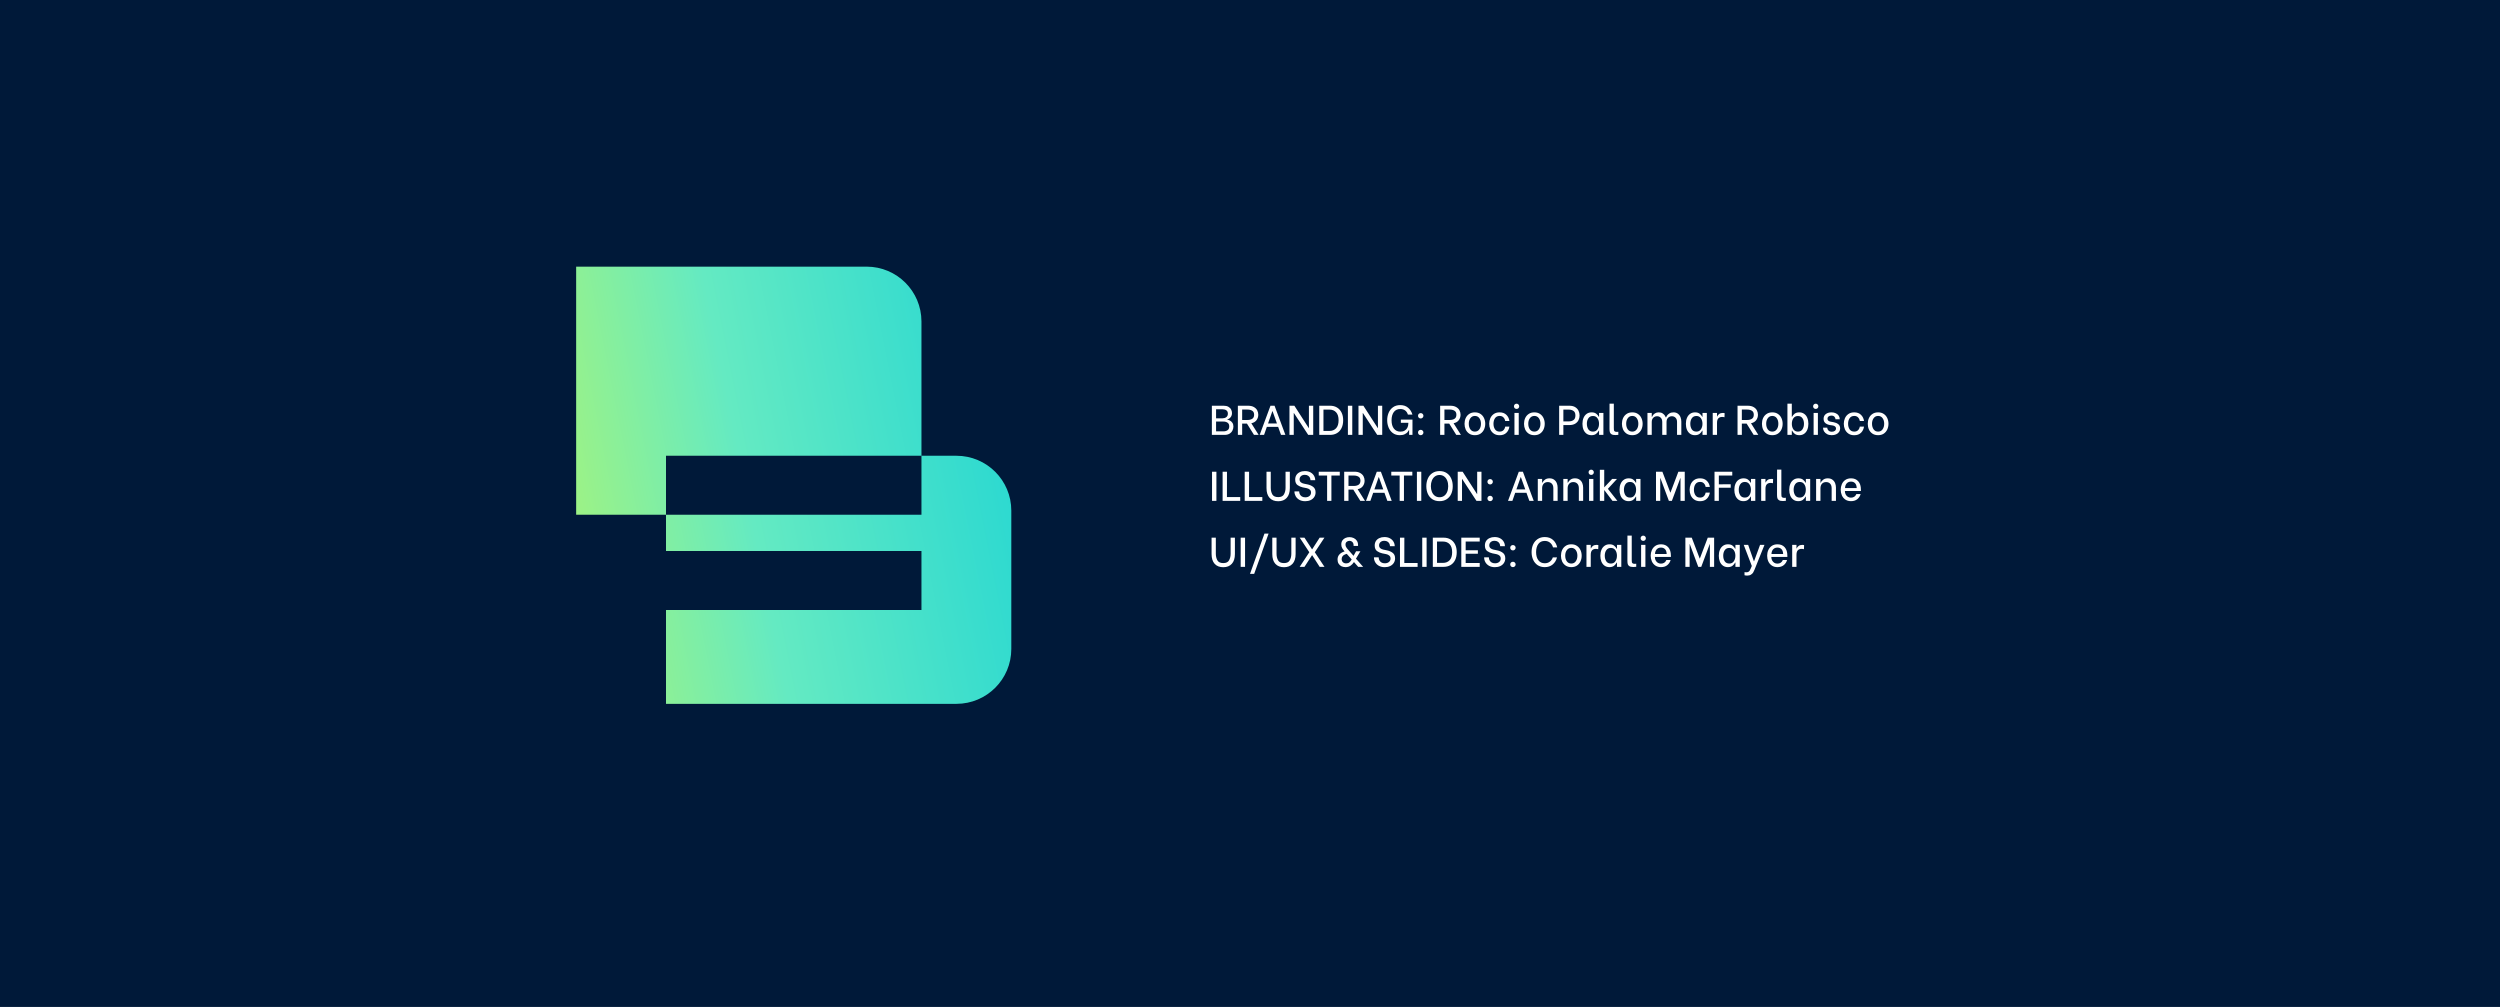
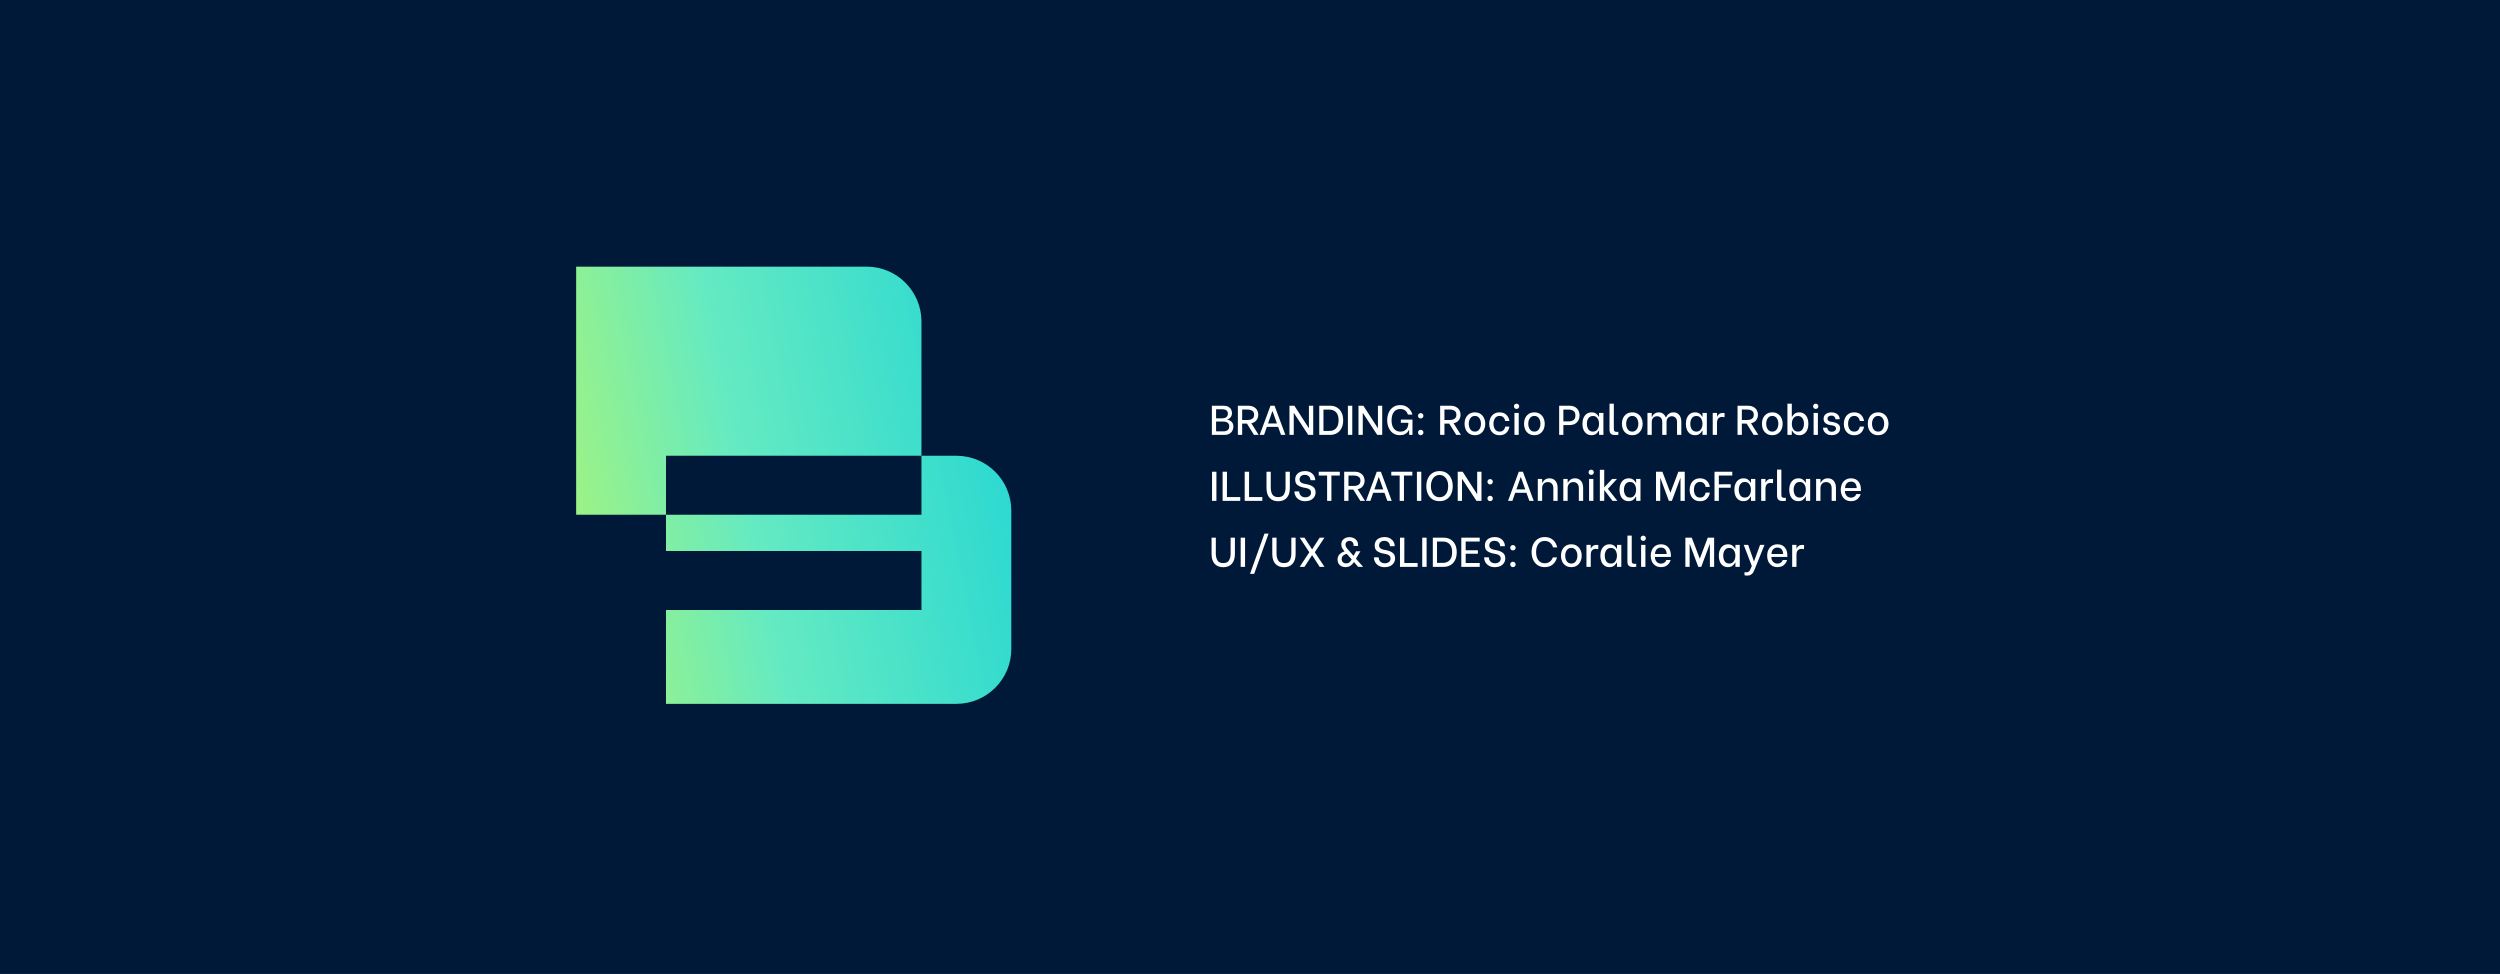
- <svg xmlns="http://www.w3.org/2000/svg" width="1440" height="580" viewBox="0 0 1440 580" fill="none">
-   <rect width="1440" height="580" fill="#001939" />
-   <path fill-rule="evenodd" clip-rule="evenodd" d="M499.157 153.587H331.861V296.484H383.615V317.388H530.761V351.355H383.615V405.413H550.911C568.365 405.413 582.514 391.264 582.514 373.81V294.119C582.514 276.665 568.365 262.516 550.911 262.516H530.761V296.483H383.615V262.516H530.761V185.19C530.761 167.736 516.611 153.587 499.157 153.587Z" fill="url(#paint0_linear_322:1119)" />
+ <svg xmlns="http://www.w3.org/2000/svg" width="1440" height="561" viewBox="0 0 1440 561" fill="none">
+   <rect width="1440" height="561" fill="#001939" />
  <path d="M698.036 233.7H704.876C705.98 233.7 706.884 233.908 707.588 234.324C708.308 234.74 708.828 235.276 709.148 235.932C709.468 236.572 709.628 237.252 709.628 237.972C709.628 238.676 709.484 239.284 709.196 239.796C708.908 240.308 708.548 240.716 708.116 241.02C707.7 241.308 707.3 241.492 706.916 241.572V241.716C707.364 241.764 707.86 241.932 708.404 242.22C708.948 242.492 709.42 242.916 709.82 243.492C710.236 244.068 710.444 244.796 710.444 245.676C710.444 246.476 710.26 247.244 709.892 247.98C709.54 248.716 708.98 249.324 708.212 249.804C707.444 250.268 706.476 250.5 705.308 250.5H698.036V233.7ZM704.156 240.948C704.988 240.948 705.708 240.732 706.316 240.3C706.94 239.852 707.252 239.172 707.252 238.26C707.252 237.38 706.956 236.74 706.364 236.34C705.772 235.94 705.036 235.74 704.156 235.74H700.46V240.948H704.156ZM704.708 248.46C705.636 248.46 706.42 248.244 707.06 247.812C707.716 247.364 708.044 246.628 708.044 245.604C708.044 244.612 707.716 243.9 707.06 243.468C706.42 243.036 705.636 242.82 704.708 242.82H700.46V248.46H704.708ZM718.244 243.996H715.484V250.5H713.012V233.7H718.892C720.252 233.7 721.372 233.956 722.252 234.468C723.132 234.964 723.772 235.604 724.172 236.388C724.572 237.172 724.772 238.004 724.772 238.884C724.772 240.036 724.444 241.068 723.788 241.98C723.132 242.892 722.124 243.5 720.764 243.804L724.988 250.5H722.3L718.244 243.996ZM715.484 241.908H718.556C719.628 241.908 720.532 241.684 721.268 241.236C722.004 240.772 722.372 239.988 722.372 238.884C722.372 237.796 722.004 237.028 721.268 236.58C720.532 236.132 719.628 235.908 718.556 235.908H715.484V241.908ZM736.21 245.868H729.706L728.098 250.5H725.578L731.794 233.7H734.146L740.386 250.5H737.866L736.21 245.868ZM735.514 243.9L732.994 236.844H732.874L730.402 243.9H735.514ZM742.731 233.7H745.563L753.867 246.588H753.939V233.7H756.411V250.5H753.531L745.275 237.876H745.203V250.5H742.731V233.7ZM759.887 233.7H766.151C767.655 233.7 768.967 234.036 770.087 234.708C771.223 235.38 772.103 236.348 772.727 237.612C773.351 238.876 773.663 240.364 773.663 242.076C773.663 243.804 773.351 245.308 772.727 246.588C772.103 247.852 771.223 248.82 770.087 249.492C768.951 250.164 767.631 250.5 766.127 250.5H759.887V233.7ZM765.743 248.22C767.343 248.22 768.623 247.708 769.583 246.684C770.543 245.66 771.023 244.124 771.023 242.076C771.023 240.028 770.543 238.492 769.583 237.468C768.639 236.444 767.359 235.932 765.743 235.932H762.311V248.22H765.743ZM776.39 233.7H778.91V250.5H776.39V233.7ZM782.481 233.7H785.313L793.617 246.588H793.689V233.7H796.161V250.5H793.281L785.025 237.876H784.953V250.5H782.481V233.7ZM806.313 250.668C804.697 250.668 803.337 250.252 802.233 249.42C801.145 248.588 800.337 247.516 799.809 246.204C799.281 244.892 799.017 243.508 799.017 242.052C799.017 240.564 799.281 239.164 799.809 237.852C800.353 236.524 801.185 235.444 802.305 234.612C803.441 233.764 804.849 233.34 806.529 233.34C808.417 233.34 809.945 233.86 811.113 234.9C812.297 235.924 813.113 237.228 813.561 238.812H810.945C810.641 237.788 810.121 236.996 809.385 236.436C808.665 235.876 807.713 235.596 806.529 235.596C804.945 235.596 803.713 236.18 802.833 237.348C801.969 238.516 801.537 240.1 801.537 242.1C801.537 244.148 801.993 245.748 802.905 246.9C803.817 248.052 805.065 248.628 806.649 248.628C807.593 248.628 808.401 248.428 809.073 248.028C809.761 247.628 810.281 247.084 810.633 246.396C810.985 245.708 811.169 244.94 811.185 244.092L811.209 243.516H806.889V241.692H813.585V250.5H811.665V247.812H811.473C811.233 248.228 810.977 248.612 810.705 248.964C810.449 249.3 809.945 249.668 809.193 250.068C808.441 250.468 807.481 250.668 806.313 250.668ZM818.333 250.668C817.885 250.668 817.509 250.516 817.205 250.212C816.917 249.908 816.773 249.54 816.773 249.108C816.773 248.676 816.917 248.316 817.205 248.028C817.509 247.724 817.885 247.572 818.333 247.572C818.781 247.572 819.149 247.724 819.437 248.028C819.741 248.316 819.893 248.676 819.893 249.108C819.893 249.54 819.741 249.908 819.437 250.212C819.149 250.516 818.781 250.668 818.333 250.668ZM818.333 241.044C817.885 241.044 817.509 240.892 817.205 240.588C816.917 240.284 816.773 239.916 816.773 239.484C816.773 239.052 816.917 238.692 817.205 238.404C817.509 238.1 817.885 237.948 818.333 237.948C818.781 237.948 819.149 238.1 819.437 238.404C819.741 238.692 819.893 239.052 819.893 239.484C819.893 239.916 819.741 240.284 819.437 240.588C819.149 240.892 818.781 241.044 818.333 241.044ZM834.752 243.996H831.992V250.5H829.52V233.7H835.4C836.76 233.7 837.88 233.956 838.76 234.468C839.64 234.964 840.28 235.604 840.68 236.388C841.08 237.172 841.28 238.004 841.28 238.884C841.28 240.036 840.952 241.068 840.296 241.98C839.64 242.892 838.632 243.5 837.272 243.804L841.496 250.5H838.808L834.752 243.996ZM831.992 241.908H835.064C836.136 241.908 837.04 241.684 837.776 241.236C838.512 240.772 838.88 239.988 838.88 238.884C838.88 237.796 838.512 237.028 837.776 236.58C837.04 236.132 836.136 235.908 835.064 235.908H831.992V241.908ZM849.523 250.668C848.227 250.668 847.131 250.364 846.235 249.756C845.339 249.148 844.667 248.348 844.219 247.356C843.787 246.348 843.571 245.268 843.571 244.116C843.571 242.948 843.787 241.868 844.219 240.876C844.667 239.868 845.339 239.06 846.235 238.452C847.131 237.828 848.227 237.516 849.523 237.516C850.819 237.516 851.915 237.828 852.811 238.452C853.707 239.06 854.379 239.868 854.827 240.876C855.275 241.868 855.499 242.94 855.499 244.092C855.499 245.244 855.275 246.324 854.827 247.332C854.379 248.324 853.707 249.132 852.811 249.756C851.915 250.364 850.819 250.668 849.523 250.668ZM849.523 248.604C850.627 248.604 851.483 248.172 852.091 247.308C852.715 246.444 853.027 245.364 853.027 244.068C853.027 242.772 852.715 241.7 852.091 240.852C851.483 240.004 850.627 239.58 849.523 239.58C848.435 239.58 847.579 240.012 846.955 240.876C846.331 241.724 846.019 242.788 846.019 244.068C846.019 245.364 846.323 246.444 846.931 247.308C847.555 248.172 848.419 248.604 849.523 248.604ZM863.774 250.692C862.446 250.692 861.334 250.38 860.438 249.756C859.542 249.132 858.87 248.324 858.422 247.332C857.99 246.324 857.774 245.244 857.774 244.092C857.774 242.956 857.99 241.892 858.422 240.9C858.87 239.892 859.542 239.076 860.438 238.452C861.334 237.828 862.446 237.516 863.774 237.516C865.422 237.516 866.726 237.996 867.686 238.956C868.646 239.9 869.222 241.076 869.414 242.484H866.99C866.846 241.62 866.502 240.924 865.958 240.396C865.43 239.852 864.71 239.58 863.798 239.58C862.614 239.58 861.726 240.012 861.134 240.876C860.542 241.74 860.246 242.812 860.246 244.092C860.246 245.372 860.542 246.444 861.134 247.308C861.726 248.172 862.614 248.604 863.798 248.604C864.71 248.604 865.43 248.34 865.958 247.812C866.502 247.284 866.846 246.588 866.99 245.724H869.414C869.222 247.132 868.646 248.316 867.686 249.276C866.726 250.22 865.422 250.692 863.774 250.692ZM872.323 237.852H874.795V250.5H872.323V237.852ZM873.547 235.548C873.115 235.548 872.755 235.404 872.467 235.116C872.179 234.828 872.035 234.468 872.035 234.036C872.035 233.604 872.179 233.244 872.467 232.956C872.755 232.668 873.115 232.524 873.547 232.524C873.979 232.524 874.339 232.676 874.627 232.98C874.915 233.268 875.059 233.62 875.059 234.036C875.059 234.452 874.915 234.812 874.627 235.116C874.339 235.404 873.979 235.548 873.547 235.548ZM883.789 250.668C882.493 250.668 881.397 250.364 880.501 249.756C879.605 249.148 878.933 248.348 878.485 247.356C878.053 246.348 877.837 245.268 877.837 244.116C877.837 242.948 878.053 241.868 878.485 240.876C878.933 239.868 879.605 239.06 880.501 238.452C881.397 237.828 882.493 237.516 883.789 237.516C885.085 237.516 886.181 237.828 887.077 238.452C887.973 239.06 888.645 239.868 889.093 240.876C889.541 241.868 889.765 242.94 889.765 244.092C889.765 245.244 889.541 246.324 889.093 247.332C888.645 248.324 887.973 249.132 887.077 249.756C886.181 250.364 885.085 250.668 883.789 250.668ZM883.789 248.604C884.893 248.604 885.749 248.172 886.357 247.308C886.981 246.444 887.293 245.364 887.293 244.068C887.293 242.772 886.981 241.7 886.357 240.852C885.749 240.004 884.893 239.58 883.789 239.58C882.701 239.58 881.845 240.012 881.221 240.876C880.597 241.724 880.285 242.788 880.285 244.068C880.285 245.364 880.589 246.444 881.197 247.308C881.821 248.172 882.685 248.604 883.789 248.604ZM903.955 233.7C905.315 233.7 906.435 233.972 907.315 234.516C908.195 235.06 908.835 235.756 909.235 236.604C909.635 237.452 909.835 238.356 909.835 239.316C909.835 240.26 909.635 241.148 909.235 241.98C908.835 242.812 908.195 243.5 907.315 244.044C906.435 244.572 905.315 244.836 903.955 244.836H900.499V250.5H898.075V233.7H903.955ZM903.619 242.724C904.691 242.724 905.595 242.468 906.331 241.956C907.067 241.444 907.435 240.564 907.435 239.316C907.435 238.068 907.067 237.196 906.331 236.7C905.595 236.188 904.691 235.932 903.619 235.932H900.499V242.724H903.619ZM916.698 250.668C915.61 250.668 914.674 250.388 913.89 249.828C913.106 249.268 912.506 248.492 912.09 247.5C911.69 246.508 911.49 245.38 911.49 244.116C911.49 242.836 911.698 241.7 912.114 240.708C912.53 239.716 913.13 238.94 913.914 238.38C914.714 237.804 915.666 237.516 916.77 237.516C917.874 237.516 918.754 237.772 919.41 238.284C920.066 238.796 920.562 239.388 920.898 240.06H921.066V237.852H923.562V250.5H921.066V248.052H920.898C920.546 248.756 920.034 249.372 919.362 249.9C918.69 250.412 917.802 250.668 916.698 250.668ZM917.538 248.604C918.674 248.604 919.538 248.172 920.13 247.308C920.738 246.428 921.042 245.356 921.042 244.092C921.042 242.828 920.738 241.764 920.13 240.9C919.538 240.036 918.674 239.604 917.538 239.604C916.386 239.604 915.514 240.036 914.922 240.9C914.33 241.764 914.034 242.82 914.034 244.068C914.034 245.348 914.322 246.428 914.898 247.308C915.49 248.172 916.37 248.604 917.538 248.604ZM930.477 250.596C929.453 250.596 928.693 250.436 928.197 250.116C927.701 249.796 927.389 249.388 927.261 248.892C927.133 248.38 927.069 247.724 927.069 246.924L927.093 232.5H929.565V246.492C929.565 247.084 929.589 247.524 929.637 247.812C929.701 248.1 929.861 248.332 930.117 248.508C930.373 248.684 930.781 248.772 931.341 248.772C931.645 248.772 931.917 248.748 932.157 248.7V250.476C931.485 250.556 930.925 250.596 930.477 250.596ZM940.179 250.668C938.883 250.668 937.787 250.364 936.891 249.756C935.995 249.148 935.323 248.348 934.875 247.356C934.443 246.348 934.227 245.268 934.227 244.116C934.227 242.948 934.443 241.868 934.875 240.876C935.323 239.868 935.995 239.06 936.891 238.452C937.787 237.828 938.883 237.516 940.179 237.516C941.475 237.516 942.571 237.828 943.467 238.452C944.363 239.06 945.035 239.868 945.483 240.876C945.931 241.868 946.155 242.94 946.155 244.092C946.155 245.244 945.931 246.324 945.483 247.332C945.035 248.324 944.363 249.132 943.467 249.756C942.571 250.364 941.475 250.668 940.179 250.668ZM940.179 248.604C941.283 248.604 942.139 248.172 942.747 247.308C943.371 246.444 943.683 245.364 943.683 244.068C943.683 242.772 943.371 241.7 942.747 240.852C942.139 240.004 941.283 239.58 940.179 239.58C939.091 239.58 938.235 240.012 937.611 240.876C936.987 241.724 936.675 242.788 936.675 244.068C936.675 245.364 936.979 246.444 937.587 247.308C938.211 248.172 939.075 248.604 940.179 248.604ZM948.934 237.852H951.406V240.084H951.598C951.646 239.892 951.806 239.596 952.078 239.196C952.35 238.796 952.766 238.42 953.326 238.068C953.886 237.7 954.59 237.516 955.438 237.516C956.35 237.516 957.102 237.724 957.694 238.14C958.302 238.556 958.75 239.004 959.038 239.484C959.326 239.964 959.47 240.268 959.47 240.396H959.662C959.742 240.172 959.918 239.844 960.19 239.412C960.478 238.964 960.934 238.54 961.558 238.14C962.198 237.724 962.99 237.516 963.934 237.516C964.974 237.516 965.83 237.788 966.502 238.332C967.19 238.86 967.686 239.532 967.99 240.348C968.294 241.148 968.446 241.98 968.446 242.844V250.5H965.974V243.084C965.974 241.996 965.686 241.172 965.11 240.612C964.55 240.036 963.854 239.748 963.022 239.748C962.158 239.748 961.422 240.044 960.814 240.636C960.222 241.212 959.926 242.028 959.926 243.084V250.5H957.454V243.084C957.454 241.996 957.166 241.172 956.59 240.612C956.03 240.036 955.334 239.748 954.502 239.748C953.638 239.748 952.902 240.044 952.294 240.636C951.702 241.212 951.406 242.028 951.406 243.084V250.5H948.934V237.852ZM976.276 250.668C975.188 250.668 974.252 250.388 973.468 249.828C972.684 249.268 972.084 248.492 971.668 247.5C971.268 246.508 971.068 245.38 971.068 244.116C971.068 242.836 971.276 241.7 971.692 240.708C972.108 239.716 972.708 238.94 973.492 238.38C974.292 237.804 975.244 237.516 976.348 237.516C977.452 237.516 978.332 237.772 978.988 238.284C979.644 238.796 980.14 239.388 980.476 240.06H980.644V237.852H983.14V250.5H980.644V248.052H980.476C980.124 248.756 979.612 249.372 978.94 249.9C978.268 250.412 977.38 250.668 976.276 250.668ZM977.116 248.604C978.252 248.604 979.116 248.172 979.708 247.308C980.316 246.428 980.62 245.356 980.62 244.092C980.62 242.828 980.316 241.764 979.708 240.9C979.116 240.036 978.252 239.604 977.116 239.604C975.964 239.604 975.092 240.036 974.5 240.9C973.908 241.764 973.612 242.82 973.612 244.068C973.612 245.348 973.9 246.428 974.476 247.308C975.068 248.172 975.948 248.604 977.116 248.604ZM986.528 237.852H989V239.868H989.144C989.352 239.308 989.72 238.836 990.248 238.452C990.792 238.052 991.488 237.852 992.336 237.852C992.56 237.852 992.752 237.86 992.912 237.876C993.072 237.892 993.232 237.932 993.392 237.996L993.296 240.348C992.864 240.22 992.416 240.156 991.952 240.156C991.008 240.156 990.28 240.428 989.768 240.972C989.256 241.5 989 242.38 989 243.612V250.5H986.528V237.852ZM1006.06 243.996H1003.3V250.5H1000.82V233.7H1006.7C1008.06 233.7 1009.18 233.956 1010.06 234.468C1010.94 234.964 1011.58 235.604 1011.98 236.388C1012.38 237.172 1012.58 238.004 1012.58 238.884C1012.58 240.036 1012.26 241.068 1011.6 241.98C1010.94 242.892 1009.94 243.5 1008.58 243.804L1012.8 250.5H1010.11L1006.06 243.996ZM1003.3 241.908H1006.37C1007.44 241.908 1008.34 241.684 1009.08 241.236C1009.82 240.772 1010.18 239.988 1010.18 238.884C1010.18 237.796 1009.82 237.028 1009.08 236.58C1008.34 236.132 1007.44 235.908 1006.37 235.908H1003.3V241.908ZM1020.83 250.668C1019.53 250.668 1018.44 250.364 1017.54 249.756C1016.64 249.148 1015.97 248.348 1015.52 247.356C1015.09 246.348 1014.88 245.268 1014.88 244.116C1014.88 242.948 1015.09 241.868 1015.52 240.876C1015.97 239.868 1016.64 239.06 1017.54 238.452C1018.44 237.828 1019.53 237.516 1020.83 237.516C1022.12 237.516 1023.22 237.828 1024.12 238.452C1025.01 239.06 1025.68 239.868 1026.13 240.876C1026.58 241.868 1026.8 242.94 1026.8 244.092C1026.8 245.244 1026.58 246.324 1026.13 247.332C1025.68 248.324 1025.01 249.132 1024.12 249.756C1023.22 250.364 1022.12 250.668 1020.83 250.668ZM1020.83 248.604C1021.93 248.604 1022.79 248.172 1023.4 247.308C1024.02 246.444 1024.33 245.364 1024.33 244.068C1024.33 242.772 1024.02 241.7 1023.4 240.852C1022.79 240.004 1021.93 239.58 1020.83 239.58C1019.74 239.58 1018.88 240.012 1018.26 240.876C1017.64 241.724 1017.32 242.788 1017.32 244.068C1017.32 245.364 1017.63 246.444 1018.24 247.308C1018.86 248.172 1019.72 248.604 1020.83 248.604ZM1036.42 250.668C1035.33 250.668 1034.45 250.412 1033.78 249.9C1033.11 249.372 1032.6 248.756 1032.25 248.052H1032.08V250.5H1029.56V232.5H1032.08V240.06H1032.25C1032.58 239.388 1033.08 238.796 1033.73 238.284C1034.39 237.772 1035.27 237.516 1036.37 237.516C1037.48 237.516 1038.42 237.804 1039.21 238.38C1040.01 238.94 1040.61 239.716 1041.01 240.708C1041.42 241.7 1041.63 242.836 1041.63 244.116C1041.63 245.38 1041.42 246.508 1041.01 247.5C1040.61 248.492 1040.01 249.268 1039.23 249.828C1038.45 250.388 1037.51 250.668 1036.42 250.668ZM1035.61 248.604C1036.76 248.604 1037.62 248.172 1038.2 247.308C1038.79 246.444 1039.09 245.372 1039.09 244.092C1039.09 242.828 1038.8 241.772 1038.22 240.924C1037.65 240.06 1036.77 239.628 1035.61 239.628C1034.47 239.628 1033.6 240.06 1032.99 240.924C1032.4 241.788 1032.1 242.852 1032.1 244.116C1032.1 245.38 1032.4 246.444 1032.99 247.308C1033.6 248.172 1034.47 248.604 1035.61 248.604ZM1044.64 237.852H1047.11V250.5H1044.64V237.852ZM1045.86 235.548C1045.43 235.548 1045.07 235.404 1044.78 235.116C1044.49 234.828 1044.35 234.468 1044.35 234.036C1044.35 233.604 1044.49 233.244 1044.78 232.956C1045.07 232.668 1045.43 232.524 1045.86 232.524C1046.29 232.524 1046.65 232.676 1046.94 232.98C1047.23 233.268 1047.37 233.62 1047.37 234.036C1047.37 234.452 1047.23 234.812 1046.94 235.116C1046.65 235.404 1046.29 235.548 1045.86 235.548ZM1055.09 250.668C1054.05 250.668 1053.16 250.468 1052.41 250.068C1051.65 249.668 1051.08 249.148 1050.68 248.508C1050.28 247.852 1050.08 247.172 1050.08 246.468V246.348H1052.53V246.444C1052.53 247.02 1052.76 247.54 1053.22 248.004C1053.69 248.452 1054.33 248.676 1055.17 248.676C1055.85 248.676 1056.42 248.508 1056.87 248.172C1057.32 247.836 1057.54 247.38 1057.54 246.804C1057.54 246.308 1057.37 245.924 1057.01 245.652C1056.66 245.364 1056.21 245.172 1055.67 245.076L1054.09 244.836C1053.06 244.676 1052.19 244.316 1051.47 243.756C1050.75 243.18 1050.39 242.348 1050.39 241.26C1050.39 240.076 1050.81 239.156 1051.66 238.5C1052.51 237.844 1053.61 237.516 1054.95 237.516C1055.93 237.516 1056.77 237.7 1057.49 238.068C1058.21 238.42 1058.76 238.892 1059.13 239.484C1059.49 240.076 1059.68 240.716 1059.68 241.404V241.5H1057.23V241.452C1057.23 240.972 1057.04 240.508 1056.65 240.06C1056.27 239.612 1055.68 239.388 1054.88 239.388C1054.21 239.388 1053.66 239.556 1053.25 239.892C1052.83 240.228 1052.62 240.668 1052.62 241.212C1052.62 241.676 1052.8 242.052 1053.15 242.34C1053.5 242.628 1053.94 242.812 1054.47 242.892L1056.2 243.204C1057.25 243.396 1058.13 243.772 1058.84 244.332C1059.56 244.892 1059.92 245.708 1059.92 246.78C1059.92 247.548 1059.71 248.228 1059.29 248.82C1058.88 249.412 1058.3 249.868 1057.57 250.188C1056.83 250.508 1056.01 250.668 1055.09 250.668ZM1068.03 250.692C1066.7 250.692 1065.59 250.38 1064.7 249.756C1063.8 249.132 1063.13 248.324 1062.68 247.332C1062.25 246.324 1062.03 245.244 1062.03 244.092C1062.03 242.956 1062.25 241.892 1062.68 240.9C1063.13 239.892 1063.8 239.076 1064.7 238.452C1065.59 237.828 1066.7 237.516 1068.03 237.516C1069.68 237.516 1070.98 237.996 1071.94 238.956C1072.9 239.9 1073.48 241.076 1073.67 242.484H1071.25C1071.1 241.62 1070.76 240.924 1070.22 240.396C1069.69 239.852 1068.97 239.58 1068.06 239.58C1066.87 239.58 1065.98 240.012 1065.39 240.876C1064.8 241.74 1064.5 242.812 1064.5 244.092C1064.5 245.372 1064.8 246.444 1065.39 247.308C1065.98 248.172 1066.87 248.604 1068.06 248.604C1068.97 248.604 1069.69 248.34 1070.22 247.812C1070.76 247.284 1071.1 246.588 1071.25 245.724H1073.67C1073.48 247.132 1072.9 248.316 1071.94 249.276C1070.98 250.22 1069.68 250.692 1068.03 250.692ZM1081.79 250.668C1080.49 250.668 1079.4 250.364 1078.5 249.756C1077.6 249.148 1076.93 248.348 1076.48 247.356C1076.05 246.348 1075.84 245.268 1075.84 244.116C1075.84 242.948 1076.05 241.868 1076.48 240.876C1076.93 239.868 1077.6 239.06 1078.5 238.452C1079.4 237.828 1080.49 237.516 1081.79 237.516C1083.08 237.516 1084.18 237.828 1085.08 238.452C1085.97 239.06 1086.64 239.868 1087.09 240.876C1087.54 241.868 1087.76 242.94 1087.76 244.092C1087.76 245.244 1087.54 246.324 1087.09 247.332C1086.64 248.324 1085.97 249.132 1085.08 249.756C1084.18 250.364 1083.08 250.668 1081.79 250.668ZM1081.79 248.604C1082.89 248.604 1083.75 248.172 1084.36 247.308C1084.98 246.444 1085.29 245.364 1085.29 244.068C1085.29 242.772 1084.98 241.7 1084.36 240.852C1083.75 240.004 1082.89 239.58 1081.79 239.58C1080.7 239.58 1079.84 240.012 1079.22 240.876C1078.6 241.724 1078.28 242.788 1078.28 244.068C1078.28 245.364 1078.59 246.444 1079.2 247.308C1079.82 248.172 1080.68 248.604 1081.79 248.604ZM698.132 271.7H700.652V288.5H698.132V271.7ZM714.375 286.292V288.5H704.223V271.7H706.743L706.719 286.292H714.375ZM727.102 286.292V288.5H716.95V271.7H719.47L719.446 286.292H727.102ZM736.253 288.716C734.125 288.716 732.469 288.068 731.285 286.772C730.101 285.476 729.509 283.588 729.509 281.108V271.7H731.957V281.012C731.957 282.372 732.245 283.604 732.821 284.708C733.413 285.796 734.557 286.34 736.253 286.34C737.901 286.34 739.013 285.796 739.589 284.708C740.181 283.62 740.477 282.388 740.477 281.012V271.7H742.949V281.108C742.949 283.588 742.349 285.476 741.149 286.772C739.965 288.068 738.333 288.716 736.253 288.716ZM751.795 288.692C750.483 288.692 749.355 288.428 748.411 287.9C747.483 287.356 746.779 286.66 746.299 285.812C745.835 284.964 745.603 284.076 745.603 283.148V283.028H748.339V283.148C748.339 283.66 748.459 284.172 748.699 284.684C748.939 285.18 749.323 285.604 749.851 285.956C750.379 286.292 751.043 286.46 751.843 286.46C752.819 286.46 753.611 286.212 754.219 285.716C754.843 285.22 755.155 284.548 755.155 283.7C755.155 282.996 754.915 282.436 754.435 282.02C753.971 281.604 753.379 281.324 752.659 281.18L750.355 280.724C749.347 280.516 748.371 280.092 747.427 279.452C746.499 278.796 746.035 277.708 746.035 276.188C746.035 275.212 746.267 274.356 746.731 273.62C747.211 272.884 747.875 272.324 748.723 271.94C749.571 271.54 750.539 271.34 751.627 271.34C752.875 271.34 753.947 271.588 754.843 272.084C755.739 272.58 756.411 273.228 756.859 274.028C757.323 274.812 757.555 275.636 757.555 276.5V276.596H754.819V276.524C754.819 276.092 754.715 275.644 754.507 275.18C754.299 274.716 753.947 274.324 753.451 274.004C752.971 273.668 752.339 273.5 751.555 273.5C750.627 273.5 749.891 273.756 749.347 274.268C748.819 274.764 748.555 275.388 748.555 276.14C748.555 276.796 748.779 277.332 749.227 277.748C749.691 278.164 750.291 278.444 751.027 278.588L753.163 279.02C754.395 279.276 755.467 279.748 756.379 280.436C757.307 281.124 757.771 282.188 757.771 283.628C757.771 284.62 757.515 285.5 757.003 286.268C756.507 287.036 755.803 287.636 754.891 288.068C753.995 288.484 752.963 288.692 751.795 288.692ZM771.711 273.908H766.887V288.5H764.415V273.908H759.591V271.7H771.711V273.908ZM779.487 281.996H776.727V288.5H774.255V271.7H780.135C781.495 271.7 782.615 271.956 783.495 272.468C784.375 272.964 785.015 273.604 785.415 274.388C785.815 275.172 786.015 276.004 786.015 276.884C786.015 278.036 785.687 279.068 785.031 279.98C784.375 280.892 783.367 281.5 782.007 281.804L786.231 288.5H783.543L779.487 281.996ZM776.727 279.908H779.799C780.871 279.908 781.775 279.684 782.511 279.236C783.247 278.772 783.615 277.988 783.615 276.884C783.615 275.796 783.247 275.028 782.511 274.58C781.775 274.132 780.871 273.908 779.799 273.908H776.727V279.908ZM797.452 283.868H790.948L789.34 288.5H786.82L793.036 271.7H795.388L801.628 288.5H799.108L797.452 283.868ZM796.756 281.9L794.236 274.844H794.116L791.644 281.9H796.756ZM813.5 273.908H808.676V288.5H806.204V273.908H801.38V271.7H813.5V273.908ZM816.14 271.7H818.66V288.5H816.14V271.7ZM829.195 288.668C827.579 288.668 826.195 288.3 825.043 287.564C823.907 286.812 823.043 285.788 822.451 284.492C821.859 283.18 821.563 281.7 821.563 280.052C821.563 278.404 821.859 276.924 822.451 275.612C823.043 274.284 823.915 273.244 825.067 272.492C826.219 271.724 827.595 271.34 829.195 271.34C830.779 271.34 832.139 271.716 833.275 272.468C834.427 273.22 835.299 274.26 835.891 275.588C836.483 276.9 836.779 278.396 836.779 280.076C836.779 281.74 836.483 283.22 835.891 284.516C835.299 285.812 834.427 286.828 833.275 287.564C832.139 288.3 830.779 288.668 829.195 288.668ZM829.171 286.412C830.195 286.412 831.083 286.14 831.835 285.596C832.587 285.052 833.163 284.3 833.563 283.34C833.963 282.364 834.163 281.26 834.163 280.028C834.163 278.796 833.963 277.7 833.563 276.74C833.163 275.764 832.587 274.996 831.835 274.436C831.083 273.876 830.195 273.596 829.171 273.596C828.147 273.596 827.259 273.876 826.507 274.436C825.755 274.996 825.179 275.764 824.779 276.74C824.379 277.716 824.179 278.812 824.179 280.028C824.179 281.244 824.379 282.34 824.779 283.316C825.179 284.276 825.755 285.036 826.507 285.596C827.259 286.14 828.147 286.412 829.171 286.412ZM839.645 271.7H842.477L850.781 284.588H850.853V271.7H853.325V288.5H850.445L842.189 275.876H842.117V288.5H839.645V271.7ZM858.317 288.668C857.869 288.668 857.493 288.516 857.189 288.212C856.901 287.908 856.757 287.54 856.757 287.108C856.757 286.676 856.901 286.316 857.189 286.028C857.493 285.724 857.869 285.572 858.317 285.572C858.765 285.572 859.133 285.724 859.421 286.028C859.725 286.316 859.877 286.676 859.877 287.108C859.877 287.54 859.725 287.908 859.421 288.212C859.133 288.516 858.765 288.668 858.317 288.668ZM858.317 279.044C857.869 279.044 857.493 278.892 857.189 278.588C856.901 278.284 856.757 277.916 856.757 277.484C856.757 277.052 856.901 276.692 857.189 276.404C857.493 276.1 857.869 275.948 858.317 275.948C858.765 275.948 859.133 276.1 859.421 276.404C859.725 276.692 859.877 277.052 859.877 277.484C859.877 277.916 859.725 278.284 859.421 278.588C859.133 278.892 858.765 279.044 858.317 279.044ZM879.249 283.868H872.745L871.137 288.5H868.617L874.833 271.7H877.185L883.425 288.5H880.905L879.249 283.868ZM878.553 281.9L876.033 274.844H875.913L873.441 281.9H878.553ZM885.77 275.852H888.266V278.012H888.458C888.762 277.308 889.258 276.716 889.946 276.236C890.634 275.756 891.482 275.516 892.49 275.516C893.578 275.516 894.474 275.78 895.178 276.308C895.882 276.82 896.394 277.484 896.714 278.3C897.034 279.1 897.194 279.956 897.194 280.868V288.5H894.722V281.228C894.722 280.076 894.426 279.196 893.834 278.588C893.258 277.98 892.49 277.676 891.53 277.676C890.522 277.676 889.722 278.004 889.13 278.66C888.554 279.316 888.266 280.172 888.266 281.228V288.5H885.77V275.852ZM900.466 275.852H902.962V278.012H903.154C903.458 277.308 903.954 276.716 904.642 276.236C905.33 275.756 906.178 275.516 907.186 275.516C908.274 275.516 909.17 275.78 909.874 276.308C910.578 276.82 911.09 277.484 911.41 278.3C911.73 279.1 911.89 279.956 911.89 280.868V288.5H909.418V281.228C909.418 280.076 909.122 279.196 908.53 278.588C907.954 277.98 907.186 277.676 906.226 277.676C905.218 277.676 904.418 278.004 903.826 278.66C903.25 279.316 902.962 280.172 902.962 281.228V288.5H900.466V275.852ZM915.307 275.852H917.779V288.5H915.307V275.852ZM916.531 273.548C916.099 273.548 915.739 273.404 915.451 273.116C915.163 272.828 915.019 272.468 915.019 272.036C915.019 271.604 915.163 271.244 915.451 270.956C915.739 270.668 916.099 270.524 916.531 270.524C916.963 270.524 917.323 270.676 917.611 270.98C917.899 271.268 918.043 271.62 918.043 272.036C918.043 272.452 917.899 272.812 917.611 273.116C917.323 273.404 916.963 273.548 916.531 273.548ZM921.515 270.596H924.035V280.628H924.131L928.619 275.852H931.403L926.147 281.564L931.619 288.5H928.787L924.131 282.356H924.035V288.5H921.515V270.596ZM938.05 288.668C936.962 288.668 936.026 288.388 935.242 287.828C934.458 287.268 933.858 286.492 933.442 285.5C933.042 284.508 932.842 283.38 932.842 282.116C932.842 280.836 933.05 279.7 933.466 278.708C933.882 277.716 934.482 276.94 935.266 276.38C936.066 275.804 937.018 275.516 938.122 275.516C939.226 275.516 940.106 275.772 940.762 276.284C941.418 276.796 941.914 277.388 942.25 278.06H942.418V275.852H944.914V288.5H942.418V286.052H942.25C941.898 286.756 941.386 287.372 940.714 287.9C940.042 288.412 939.154 288.668 938.05 288.668ZM938.89 286.604C940.026 286.604 940.89 286.172 941.482 285.308C942.09 284.428 942.394 283.356 942.394 282.092C942.394 280.828 942.09 279.764 941.482 278.9C940.89 278.036 940.026 277.604 938.89 277.604C937.738 277.604 936.866 278.036 936.274 278.9C935.682 279.764 935.386 280.82 935.386 282.068C935.386 283.348 935.674 284.428 936.25 285.308C936.842 286.172 937.722 286.604 938.89 286.604ZM953.856 271.7H957.528L962.112 283.724H962.184L966.744 271.7H970.416V288.5H967.968V275.42H967.872L963 288.5H961.272L956.4 275.42H956.304V288.5H953.856V271.7ZM979.227 288.692C977.899 288.692 976.787 288.38 975.891 287.756C974.995 287.132 974.323 286.324 973.875 285.332C973.443 284.324 973.227 283.244 973.227 282.092C973.227 280.956 973.443 279.892 973.875 278.9C974.323 277.892 974.995 277.076 975.891 276.452C976.787 275.828 977.899 275.516 979.227 275.516C980.875 275.516 982.179 275.996 983.139 276.956C984.099 277.9 984.675 279.076 984.867 280.484H982.443C982.299 279.62 981.955 278.924 981.411 278.396C980.883 277.852 980.163 277.58 979.251 277.58C978.067 277.58 977.179 278.012 976.587 278.876C975.995 279.74 975.699 280.812 975.699 282.092C975.699 283.372 975.995 284.444 976.587 285.308C977.179 286.172 978.067 286.604 979.251 286.604C980.163 286.604 980.883 286.34 981.411 285.812C981.955 285.284 982.299 284.588 982.443 283.724H984.867C984.675 285.132 984.099 286.316 983.139 287.276C982.179 288.22 980.875 288.692 979.227 288.692ZM990.056 273.908V278.972L996.896 278.924V280.94H990.056V288.5H987.56V271.7H997.784V273.908H990.056ZM1004.19 288.668C1003.1 288.668 1002.17 288.388 1001.38 287.828C1000.6 287.268 999.998 286.492 999.582 285.5C999.182 284.508 998.982 283.38 998.982 282.116C998.982 280.836 999.19 279.7 999.606 278.708C1000.02 277.716 1000.62 276.94 1001.41 276.38C1002.21 275.804 1003.16 275.516 1004.26 275.516C1005.37 275.516 1006.25 275.772 1006.9 276.284C1007.56 276.796 1008.05 277.388 1008.39 278.06H1008.56V275.852H1011.05V288.5H1008.56V286.052H1008.39C1008.04 286.756 1007.53 287.372 1006.85 287.9C1006.18 288.412 1005.29 288.668 1004.19 288.668ZM1005.03 286.604C1006.17 286.604 1007.03 286.172 1007.62 285.308C1008.23 284.428 1008.53 283.356 1008.53 282.092C1008.53 280.828 1008.23 279.764 1007.62 278.9C1007.03 278.036 1006.17 277.604 1005.03 277.604C1003.88 277.604 1003.01 278.036 1002.41 278.9C1001.82 279.764 1001.53 280.82 1001.53 282.068C1001.53 283.348 1001.81 284.428 1002.39 285.308C1002.98 286.172 1003.86 286.604 1005.03 286.604ZM1014.44 275.852H1016.91V277.868H1017.06C1017.27 277.308 1017.63 276.836 1018.16 276.452C1018.71 276.052 1019.4 275.852 1020.25 275.852C1020.47 275.852 1020.67 275.86 1020.83 275.876C1020.99 275.892 1021.15 275.932 1021.31 275.996L1021.21 278.348C1020.78 278.22 1020.33 278.156 1019.87 278.156C1018.92 278.156 1018.19 278.428 1017.68 278.972C1017.17 279.5 1016.91 280.38 1016.91 281.612V288.5H1014.44V275.852ZM1026.97 288.596C1025.95 288.596 1025.19 288.436 1024.69 288.116C1024.19 287.796 1023.88 287.388 1023.75 286.892C1023.63 286.38 1023.56 285.724 1023.56 284.924L1023.59 270.5H1026.06V284.492C1026.06 285.084 1026.08 285.524 1026.13 285.812C1026.19 286.1 1026.35 286.332 1026.61 286.508C1026.87 286.684 1027.27 286.772 1027.83 286.772C1028.14 286.772 1028.41 286.748 1028.65 286.7V288.476C1027.98 288.556 1027.42 288.596 1026.97 288.596ZM1035.81 288.668C1034.72 288.668 1033.78 288.388 1033 287.828C1032.22 287.268 1031.62 286.492 1031.2 285.5C1030.8 284.508 1030.6 283.38 1030.6 282.116C1030.6 280.836 1030.81 279.7 1031.22 278.708C1031.64 277.716 1032.24 276.94 1033.02 276.38C1033.82 275.804 1034.78 275.516 1035.88 275.516C1036.98 275.516 1037.86 275.772 1038.52 276.284C1039.18 276.796 1039.67 277.388 1040.01 278.06H1040.18V275.852H1042.67V288.5H1040.18V286.052H1040.01C1039.66 286.756 1039.14 287.372 1038.47 287.9C1037.8 288.412 1036.91 288.668 1035.81 288.668ZM1036.65 286.604C1037.78 286.604 1038.65 286.172 1039.24 285.308C1039.85 284.428 1040.15 283.356 1040.15 282.092C1040.15 280.828 1039.85 279.764 1039.24 278.9C1038.65 278.036 1037.78 277.604 1036.65 277.604C1035.5 277.604 1034.62 278.036 1034.03 278.9C1033.44 279.764 1033.14 280.82 1033.14 282.068C1033.14 283.348 1033.43 284.428 1034.01 285.308C1034.6 286.172 1035.48 286.604 1036.65 286.604ZM1046.08 275.852H1048.58V278.012H1048.77C1049.07 277.308 1049.57 276.716 1050.26 276.236C1050.95 275.756 1051.79 275.516 1052.8 275.516C1053.89 275.516 1054.79 275.78 1055.49 276.308C1056.19 276.82 1056.71 277.484 1057.03 278.3C1057.35 279.1 1057.51 279.956 1057.51 280.868V288.5H1055.03V281.228C1055.03 280.076 1054.74 279.196 1054.15 278.588C1053.57 277.98 1052.8 277.676 1051.84 277.676C1050.83 277.676 1050.03 278.004 1049.44 278.66C1048.87 279.316 1048.58 280.172 1048.58 281.228V288.5H1046.08V275.852ZM1066.2 288.668C1064.89 288.668 1063.79 288.356 1062.89 287.732C1061.99 287.108 1061.33 286.3 1060.9 285.308C1060.47 284.3 1060.25 283.228 1060.25 282.092C1060.25 280.956 1060.47 279.892 1060.9 278.9C1061.33 277.892 1061.99 277.076 1062.89 276.452C1063.8 275.828 1064.91 275.516 1066.23 275.516C1067.95 275.516 1069.33 276.084 1070.35 277.22C1071.38 278.34 1071.89 279.972 1071.89 282.116V282.812H1062.67V282.98C1062.67 283.62 1062.82 284.22 1063.11 284.78C1063.39 285.34 1063.8 285.796 1064.33 286.148C1064.86 286.484 1065.47 286.652 1066.15 286.652C1066.91 286.652 1067.55 286.468 1068.1 286.1C1068.64 285.716 1069.03 285.204 1069.27 284.564H1071.72C1071.4 285.748 1070.77 286.732 1069.83 287.516C1068.88 288.284 1067.67 288.668 1066.2 288.668ZM1069.47 281.108C1069.4 279.812 1069.07 278.876 1068.48 278.3C1067.91 277.708 1067.14 277.412 1066.18 277.412C1065.15 277.412 1064.33 277.748 1063.71 278.42C1063.1 279.092 1062.78 279.988 1062.75 281.108H1069.47ZM704.612 326.716C702.484 326.716 700.828 326.068 699.644 324.772C698.46 323.476 697.868 321.588 697.868 319.108V309.7H700.316V319.012C700.316 320.372 700.604 321.604 701.18 322.708C701.772 323.796 702.916 324.34 704.612 324.34C706.26 324.34 707.372 323.796 707.948 322.708C708.54 321.62 708.836 320.388 708.836 319.012V309.7H711.308V319.108C711.308 321.588 710.708 323.476 709.508 324.772C708.324 326.068 706.692 326.716 704.612 326.716ZM714.632 309.7H717.152V326.5H714.632V309.7ZM728.335 307.348H730.711L722.407 330.532H720.007L728.335 307.348ZM739.581 326.716C737.453 326.716 735.797 326.068 734.613 324.772C733.429 323.476 732.837 321.588 732.837 319.108V309.7H735.285V319.012C735.285 320.372 735.573 321.604 736.149 322.708C736.741 323.796 737.885 324.34 739.581 324.34C741.229 324.34 742.341 323.796 742.917 322.708C743.509 321.62 743.805 320.388 743.805 319.012V309.7H746.277V319.108C746.277 321.588 745.677 323.476 744.477 324.772C743.293 326.068 741.661 326.716 739.581 326.716ZM754.163 318.1L748.643 309.7H751.379L755.699 316.348H755.843L760.115 309.7H762.875L757.331 318.1L762.899 326.5H760.115L755.843 319.852H755.699L751.379 326.5H748.619L754.163 318.1ZM785.16 326.5H782.304L779.952 323.812H779.808L779.664 324.028C779.28 324.668 778.696 325.268 777.912 325.828C777.144 326.388 776.176 326.668 775.008 326.668C774.144 326.668 773.36 326.5 772.656 326.164C771.968 325.812 771.424 325.308 771.024 324.652C770.624 323.996 770.424 323.22 770.424 322.324C770.424 321.22 770.72 320.308 771.312 319.588C771.904 318.852 772.688 318.292 773.664 317.908L774.456 317.62V317.524L774.336 317.404C773.856 316.892 773.44 316.332 773.088 315.724C772.752 315.116 772.584 314.396 772.584 313.564C772.584 312.668 772.8 311.908 773.232 311.284C773.68 310.644 774.256 310.172 774.96 309.868C775.68 309.548 776.456 309.388 777.288 309.388C778.152 309.388 778.96 309.564 779.712 309.916C780.464 310.252 781.072 310.764 781.536 311.452C782 312.124 782.232 312.948 782.232 313.924V314.476H779.664V314.092C779.664 313.276 779.432 312.644 778.968 312.196C778.52 311.748 777.96 311.524 777.288 311.524C776.664 311.524 776.128 311.716 775.68 312.1C775.232 312.468 775.008 312.996 775.008 313.684C775.008 314.084 775.08 314.46 775.224 314.812C775.384 315.164 775.568 315.476 775.776 315.748C776 316.02 776.36 316.436 776.856 316.996L779.64 320.164L781.104 317.524H783.6L781.032 321.796L785.16 326.5ZM778.584 322.228L775.728 319.012L774.816 319.324C774.176 319.548 773.68 319.9 773.328 320.38C772.976 320.844 772.8 321.388 772.8 322.012C772.8 322.764 773.04 323.372 773.52 323.836C774 324.284 774.624 324.508 775.392 324.508C776.176 324.508 776.8 324.308 777.264 323.908C777.728 323.492 778.12 323.012 778.44 322.468L778.584 322.228ZM797.592 326.692C796.28 326.692 795.152 326.428 794.208 325.9C793.28 325.356 792.576 324.66 792.096 323.812C791.632 322.964 791.4 322.076 791.4 321.148V321.028H794.136V321.148C794.136 321.66 794.256 322.172 794.496 322.684C794.736 323.18 795.12 323.604 795.648 323.956C796.176 324.292 796.84 324.46 797.64 324.46C798.616 324.46 799.408 324.212 800.016 323.716C800.64 323.22 800.952 322.548 800.952 321.7C800.952 320.996 800.712 320.436 800.232 320.02C799.768 319.604 799.176 319.324 798.456 319.18L796.152 318.724C795.144 318.516 794.168 318.092 793.224 317.452C792.296 316.796 791.832 315.708 791.832 314.188C791.832 313.212 792.064 312.356 792.528 311.62C793.008 310.884 793.672 310.324 794.52 309.94C795.368 309.54 796.336 309.34 797.424 309.34C798.672 309.34 799.744 309.588 800.64 310.084C801.536 310.58 802.208 311.228 802.656 312.028C803.12 312.812 803.352 313.636 803.352 314.5V314.596H800.616V314.524C800.616 314.092 800.512 313.644 800.304 313.18C800.096 312.716 799.744 312.324 799.248 312.004C798.768 311.668 798.136 311.5 797.352 311.5C796.424 311.5 795.688 311.756 795.144 312.268C794.616 312.764 794.352 313.388 794.352 314.14C794.352 314.796 794.576 315.332 795.024 315.748C795.488 316.164 796.088 316.444 796.824 316.588L798.96 317.02C800.192 317.276 801.264 317.748 802.176 318.436C803.104 319.124 803.568 320.188 803.568 321.628C803.568 322.62 803.312 323.5 802.8 324.268C802.304 325.036 801.6 325.636 800.688 326.068C799.792 326.484 798.76 326.692 797.592 326.692ZM816.539 324.292V326.5H806.387V309.7H808.907L808.883 324.292H816.539ZM819.21 309.7H821.73V326.5H819.21V309.7ZM825.302 309.7H831.566C833.07 309.7 834.382 310.036 835.502 310.708C836.638 311.38 837.518 312.348 838.142 313.612C838.766 314.876 839.078 316.364 839.078 318.076C839.078 319.804 838.766 321.308 838.142 322.588C837.518 323.852 836.638 324.82 835.502 325.492C834.366 326.164 833.046 326.5 831.542 326.5H825.302V309.7ZM831.158 324.22C832.758 324.22 834.038 323.708 834.998 322.684C835.958 321.66 836.438 320.124 836.438 318.076C836.438 316.028 835.958 314.492 834.998 313.468C834.054 312.444 832.774 311.932 831.158 311.932H827.726V324.22H831.158ZM844.228 311.908V316.948H851.26V318.94H844.228V324.292H852.316V326.5H841.708V309.7H852.316V311.908H844.228ZM861.06 326.692C859.748 326.692 858.62 326.428 857.676 325.9C856.748 325.356 856.044 324.66 855.564 323.812C855.1 322.964 854.868 322.076 854.868 321.148V321.028H857.604V321.148C857.604 321.66 857.724 322.172 857.964 322.684C858.204 323.18 858.588 323.604 859.116 323.956C859.644 324.292 860.308 324.46 861.108 324.46C862.084 324.46 862.876 324.212 863.484 323.716C864.108 323.22 864.42 322.548 864.42 321.7C864.42 320.996 864.18 320.436 863.7 320.02C863.236 319.604 862.644 319.324 861.924 319.18L859.62 318.724C858.612 318.516 857.636 318.092 856.692 317.452C855.764 316.796 855.3 315.708 855.3 314.188C855.3 313.212 855.532 312.356 855.996 311.62C856.476 310.884 857.14 310.324 857.988 309.94C858.836 309.54 859.804 309.34 860.892 309.34C862.14 309.34 863.212 309.588 864.108 310.084C865.004 310.58 865.676 311.228 866.124 312.028C866.588 312.812 866.82 313.636 866.82 314.5V314.596H864.084V314.524C864.084 314.092 863.98 313.644 863.772 313.18C863.564 312.716 863.212 312.324 862.716 312.004C862.236 311.668 861.604 311.5 860.82 311.5C859.892 311.5 859.156 311.756 858.612 312.268C858.084 312.764 857.82 313.388 857.82 314.14C857.82 314.796 858.044 315.332 858.492 315.748C858.956 316.164 859.556 316.444 860.292 316.588L862.428 317.02C863.66 317.276 864.732 317.748 865.644 318.436C866.572 319.124 867.036 320.188 867.036 321.628C867.036 322.62 866.78 323.5 866.268 324.268C865.772 325.036 865.068 325.636 864.156 326.068C863.26 326.484 862.228 326.692 861.06 326.692ZM871.442 326.668C870.994 326.668 870.618 326.516 870.314 326.212C870.026 325.908 869.882 325.54 869.882 325.108C869.882 324.676 870.026 324.316 870.314 324.028C870.618 323.724 870.994 323.572 871.442 323.572C871.89 323.572 872.258 323.724 872.546 324.028C872.85 324.316 873.002 324.676 873.002 325.108C873.002 325.54 872.85 325.908 872.546 326.212C872.258 326.516 871.89 326.668 871.442 326.668ZM871.442 317.044C870.994 317.044 870.618 316.892 870.314 316.588C870.026 316.284 869.882 315.916 869.882 315.484C869.882 315.052 870.026 314.692 870.314 314.404C870.618 314.1 870.994 313.948 871.442 313.948C871.89 313.948 872.258 314.1 872.546 314.404C872.85 314.692 873.002 315.052 873.002 315.484C873.002 315.916 872.85 316.284 872.546 316.588C872.258 316.892 871.89 317.044 871.442 317.044ZM889.782 326.668C888.198 326.668 886.83 326.292 885.678 325.54C884.542 324.772 883.678 323.732 883.086 322.42C882.494 321.108 882.198 319.636 882.198 318.004C882.198 316.372 882.494 314.9 883.086 313.588C883.694 312.276 884.566 311.244 885.702 310.492C886.854 309.724 888.214 309.34 889.782 309.34C891.702 309.34 893.278 309.884 894.51 310.972C895.742 312.06 896.558 313.508 896.958 315.316H894.534C894.246 314.196 893.678 313.292 892.83 312.604C891.998 311.916 890.99 311.572 889.806 311.572C888.19 311.572 886.95 312.156 886.086 313.324C885.222 314.492 884.79 316.052 884.79 318.004C884.79 319.956 885.222 321.516 886.086 322.684C886.95 323.852 888.19 324.436 889.806 324.436C890.942 324.436 891.91 324.124 892.71 323.5C893.51 322.876 894.078 322.068 894.414 321.076H896.838C896.406 322.756 895.582 324.108 894.366 325.132C893.15 326.156 891.622 326.668 889.782 326.668ZM905.07 326.668C903.774 326.668 902.678 326.364 901.782 325.756C900.886 325.148 900.214 324.348 899.766 323.356C899.334 322.348 899.118 321.268 899.118 320.116C899.118 318.948 899.334 317.868 899.766 316.876C900.214 315.868 900.886 315.06 901.782 314.452C902.678 313.828 903.774 313.516 905.07 313.516C906.366 313.516 907.462 313.828 908.358 314.452C909.254 315.06 909.926 315.868 910.374 316.876C910.822 317.868 911.046 318.94 911.046 320.092C911.046 321.244 910.822 322.324 910.374 323.332C909.926 324.324 909.254 325.132 908.358 325.756C907.462 326.364 906.366 326.668 905.07 326.668ZM905.07 324.604C906.174 324.604 907.03 324.172 907.638 323.308C908.262 322.444 908.574 321.364 908.574 320.068C908.574 318.772 908.262 317.7 907.638 316.852C907.03 316.004 906.174 315.58 905.07 315.58C903.982 315.58 903.126 316.012 902.502 316.876C901.878 317.724 901.566 318.788 901.566 320.068C901.566 321.364 901.87 322.444 902.478 323.308C903.102 324.172 903.966 324.604 905.07 324.604ZM913.801 313.852H916.273V315.868H916.417C916.625 315.308 916.993 314.836 917.521 314.452C918.065 314.052 918.761 313.852 919.609 313.852C919.833 313.852 920.025 313.86 920.185 313.876C920.345 313.892 920.505 313.932 920.665 313.996L920.569 316.348C920.137 316.22 919.689 316.156 919.225 316.156C918.281 316.156 917.553 316.428 917.041 316.972C916.529 317.5 916.273 318.38 916.273 319.612V326.5H913.801V313.852ZM927.011 326.668C925.923 326.668 924.987 326.388 924.203 325.828C923.419 325.268 922.819 324.492 922.403 323.5C922.003 322.508 921.803 321.38 921.803 320.116C921.803 318.836 922.011 317.7 922.427 316.708C922.843 315.716 923.443 314.94 924.227 314.38C925.027 313.804 925.979 313.516 927.083 313.516C928.187 313.516 929.067 313.772 929.723 314.284C930.379 314.796 930.875 315.388 931.211 316.06H931.379V313.852H933.875V326.5H931.379V324.052H931.211C930.859 324.756 930.347 325.372 929.675 325.9C929.003 326.412 928.115 326.668 927.011 326.668ZM927.851 324.604C928.987 324.604 929.851 324.172 930.443 323.308C931.051 322.428 931.355 321.356 931.355 320.092C931.355 318.828 931.051 317.764 930.443 316.9C929.851 316.036 928.987 315.604 927.851 315.604C926.699 315.604 925.827 316.036 925.235 316.9C924.643 317.764 924.347 318.82 924.347 320.068C924.347 321.348 924.635 322.428 925.211 323.308C925.803 324.172 926.683 324.604 927.851 324.604ZM940.79 326.596C939.766 326.596 939.006 326.436 938.51 326.116C938.014 325.796 937.702 325.388 937.574 324.892C937.446 324.38 937.382 323.724 937.382 322.924L937.406 308.5H939.878V322.492C939.878 323.084 939.902 323.524 939.95 323.812C940.014 324.1 940.174 324.332 940.43 324.508C940.686 324.684 941.094 324.772 941.654 324.772C941.958 324.772 942.23 324.748 942.47 324.7V326.476C941.798 326.556 941.238 326.596 940.79 326.596ZM945.284 313.852H947.756V326.5H945.284V313.852ZM946.508 311.548C946.076 311.548 945.716 311.404 945.428 311.116C945.14 310.828 944.996 310.468 944.996 310.036C944.996 309.604 945.14 309.244 945.428 308.956C945.716 308.668 946.076 308.524 946.508 308.524C946.94 308.524 947.3 308.676 947.588 308.98C947.876 309.268 948.02 309.62 948.02 310.036C948.02 310.452 947.876 310.812 947.588 311.116C947.3 311.404 946.94 311.548 946.508 311.548ZM956.75 326.668C955.438 326.668 954.334 326.356 953.438 325.732C952.542 325.108 951.878 324.3 951.446 323.308C951.014 322.3 950.798 321.228 950.798 320.092C950.798 318.956 951.014 317.892 951.446 316.9C951.878 315.892 952.542 315.076 953.438 314.452C954.35 313.828 955.462 313.516 956.774 313.516C958.502 313.516 959.878 314.084 960.902 315.22C961.926 316.34 962.438 317.972 962.438 320.116V320.812H953.222V320.98C953.222 321.62 953.366 322.22 953.654 322.78C953.942 323.34 954.35 323.796 954.878 324.148C955.406 324.484 956.014 324.652 956.702 324.652C957.454 324.652 958.102 324.468 958.646 324.1C959.19 323.716 959.582 323.204 959.822 322.564H962.27C961.95 323.748 961.318 324.732 960.374 325.516C959.43 326.284 958.222 326.668 956.75 326.668ZM960.014 319.108C959.95 317.812 959.622 316.876 959.03 316.3C958.454 315.708 957.686 315.412 956.726 315.412C955.702 315.412 954.878 315.748 954.254 316.42C953.646 317.092 953.326 317.988 953.294 319.108H960.014ZM970.778 309.7H974.45L979.034 321.724H979.106L983.666 309.7H987.338V326.5H984.89V313.42H984.794L979.922 326.5H978.194L973.322 313.42H973.226V326.5H970.778V309.7ZM995.237 326.668C994.149 326.668 993.213 326.388 992.429 325.828C991.645 325.268 991.045 324.492 990.629 323.5C990.229 322.508 990.029 321.38 990.029 320.116C990.029 318.836 990.237 317.7 990.653 316.708C991.069 315.716 991.669 314.94 992.453 314.38C993.253 313.804 994.205 313.516 995.309 313.516C996.413 313.516 997.293 313.772 997.949 314.284C998.605 314.796 999.101 315.388 999.437 316.06H999.605V313.852H1002.1V326.5H999.605V324.052H999.437C999.085 324.756 998.573 325.372 997.901 325.9C997.229 326.412 996.341 326.668 995.237 326.668ZM996.077 324.604C997.213 324.604 998.077 324.172 998.669 323.308C999.277 322.428 999.581 321.356 999.581 320.092C999.581 318.828 999.277 317.764 998.669 316.9C998.077 316.036 997.213 315.604 996.077 315.604C994.925 315.604 994.053 316.036 993.461 316.9C992.869 317.764 992.573 318.82 992.573 320.068C992.573 321.348 992.861 322.428 993.437 323.308C994.029 324.172 994.909 324.604 996.077 324.604ZM1010.55 328.276C1010.3 328.884 1010.05 329.388 1009.81 329.788C1009.57 330.204 1009.16 330.596 1008.59 330.964C1008.03 331.348 1007.29 331.54 1006.38 331.54C1005.9 331.54 1005.39 331.476 1004.84 331.348V329.548C1005.23 329.612 1005.56 329.644 1005.85 329.644C1006.38 329.644 1006.8 329.548 1007.12 329.356C1007.44 329.164 1007.69 328.908 1007.87 328.588C1008.06 328.284 1008.27 327.844 1008.51 327.268L1009.04 325.996L1004.39 313.852H1006.95L1010.22 323.236H1010.36L1013.79 313.852H1016.34L1010.55 328.276ZM1023.83 326.668C1022.52 326.668 1021.41 326.356 1020.52 325.732C1019.62 325.108 1018.96 324.3 1018.52 323.308C1018.09 322.3 1017.88 321.228 1017.88 320.092C1017.88 318.956 1018.09 317.892 1018.52 316.9C1018.96 315.892 1019.62 315.076 1020.52 314.452C1021.43 313.828 1022.54 313.516 1023.85 313.516C1025.58 313.516 1026.96 314.084 1027.98 315.22C1029 316.34 1029.52 317.972 1029.52 320.116V320.812H1020.3V320.98C1020.3 321.62 1020.44 322.22 1020.73 322.78C1021.02 323.34 1021.43 323.796 1021.96 324.148C1022.48 324.484 1023.09 324.652 1023.78 324.652C1024.53 324.652 1025.18 324.468 1025.72 324.1C1026.27 323.716 1026.66 323.204 1026.9 322.564H1029.35C1029.03 323.748 1028.4 324.732 1027.45 325.516C1026.51 326.284 1025.3 326.668 1023.83 326.668ZM1027.09 319.108C1027.03 317.812 1026.7 316.876 1026.11 316.3C1025.53 315.708 1024.76 315.412 1023.8 315.412C1022.78 315.412 1021.96 315.748 1021.33 316.42C1020.72 317.092 1020.4 317.988 1020.37 319.108H1027.09ZM1032.3 313.852H1034.77V315.868H1034.92C1035.12 315.308 1035.49 314.836 1036.02 314.452C1036.56 314.052 1037.26 313.852 1038.11 313.852C1038.33 313.852 1038.52 313.86 1038.68 313.876C1038.84 313.892 1039 313.932 1039.16 313.996L1039.07 316.348C1038.64 316.22 1038.19 316.156 1037.72 316.156C1036.78 316.156 1036.05 316.428 1035.54 316.972C1035.03 317.5 1034.77 318.38 1034.77 319.612V326.5H1032.3V313.852Z" fill="white" />
+   <path fill-rule="evenodd" clip-rule="evenodd" d="M499.157 153.587H331.861V296.484H383.615V317.388H530.761V351.355H383.615V405.413H550.911C568.365 405.413 582.514 391.264 582.514 373.81V294.119C582.514 276.665 568.365 262.516 550.911 262.516H530.761V296.483H383.615V262.516H530.761V185.19C530.761 167.736 516.611 153.587 499.157 153.587Z" fill="url(#paint0_linear_305_450)" />
  <defs>
-     <linearGradient id="paint0_linear_322:1119" x1="611.101" y1="228.563" x2="180.475" y2="314.688" gradientUnits="userSpaceOnUse">
+     <linearGradient id="paint0_linear_305_450" x1="611.101" y1="228.563" x2="180.475" y2="314.689" gradientUnits="userSpaceOnUse">
      <stop stop-color="#1FD5D4" />
      <stop offset="0.428" stop-color="#64EAC2" />
      <stop offset="0.99" stop-color="#F0FF2C" />
    </linearGradient>
  </defs>
</svg>
